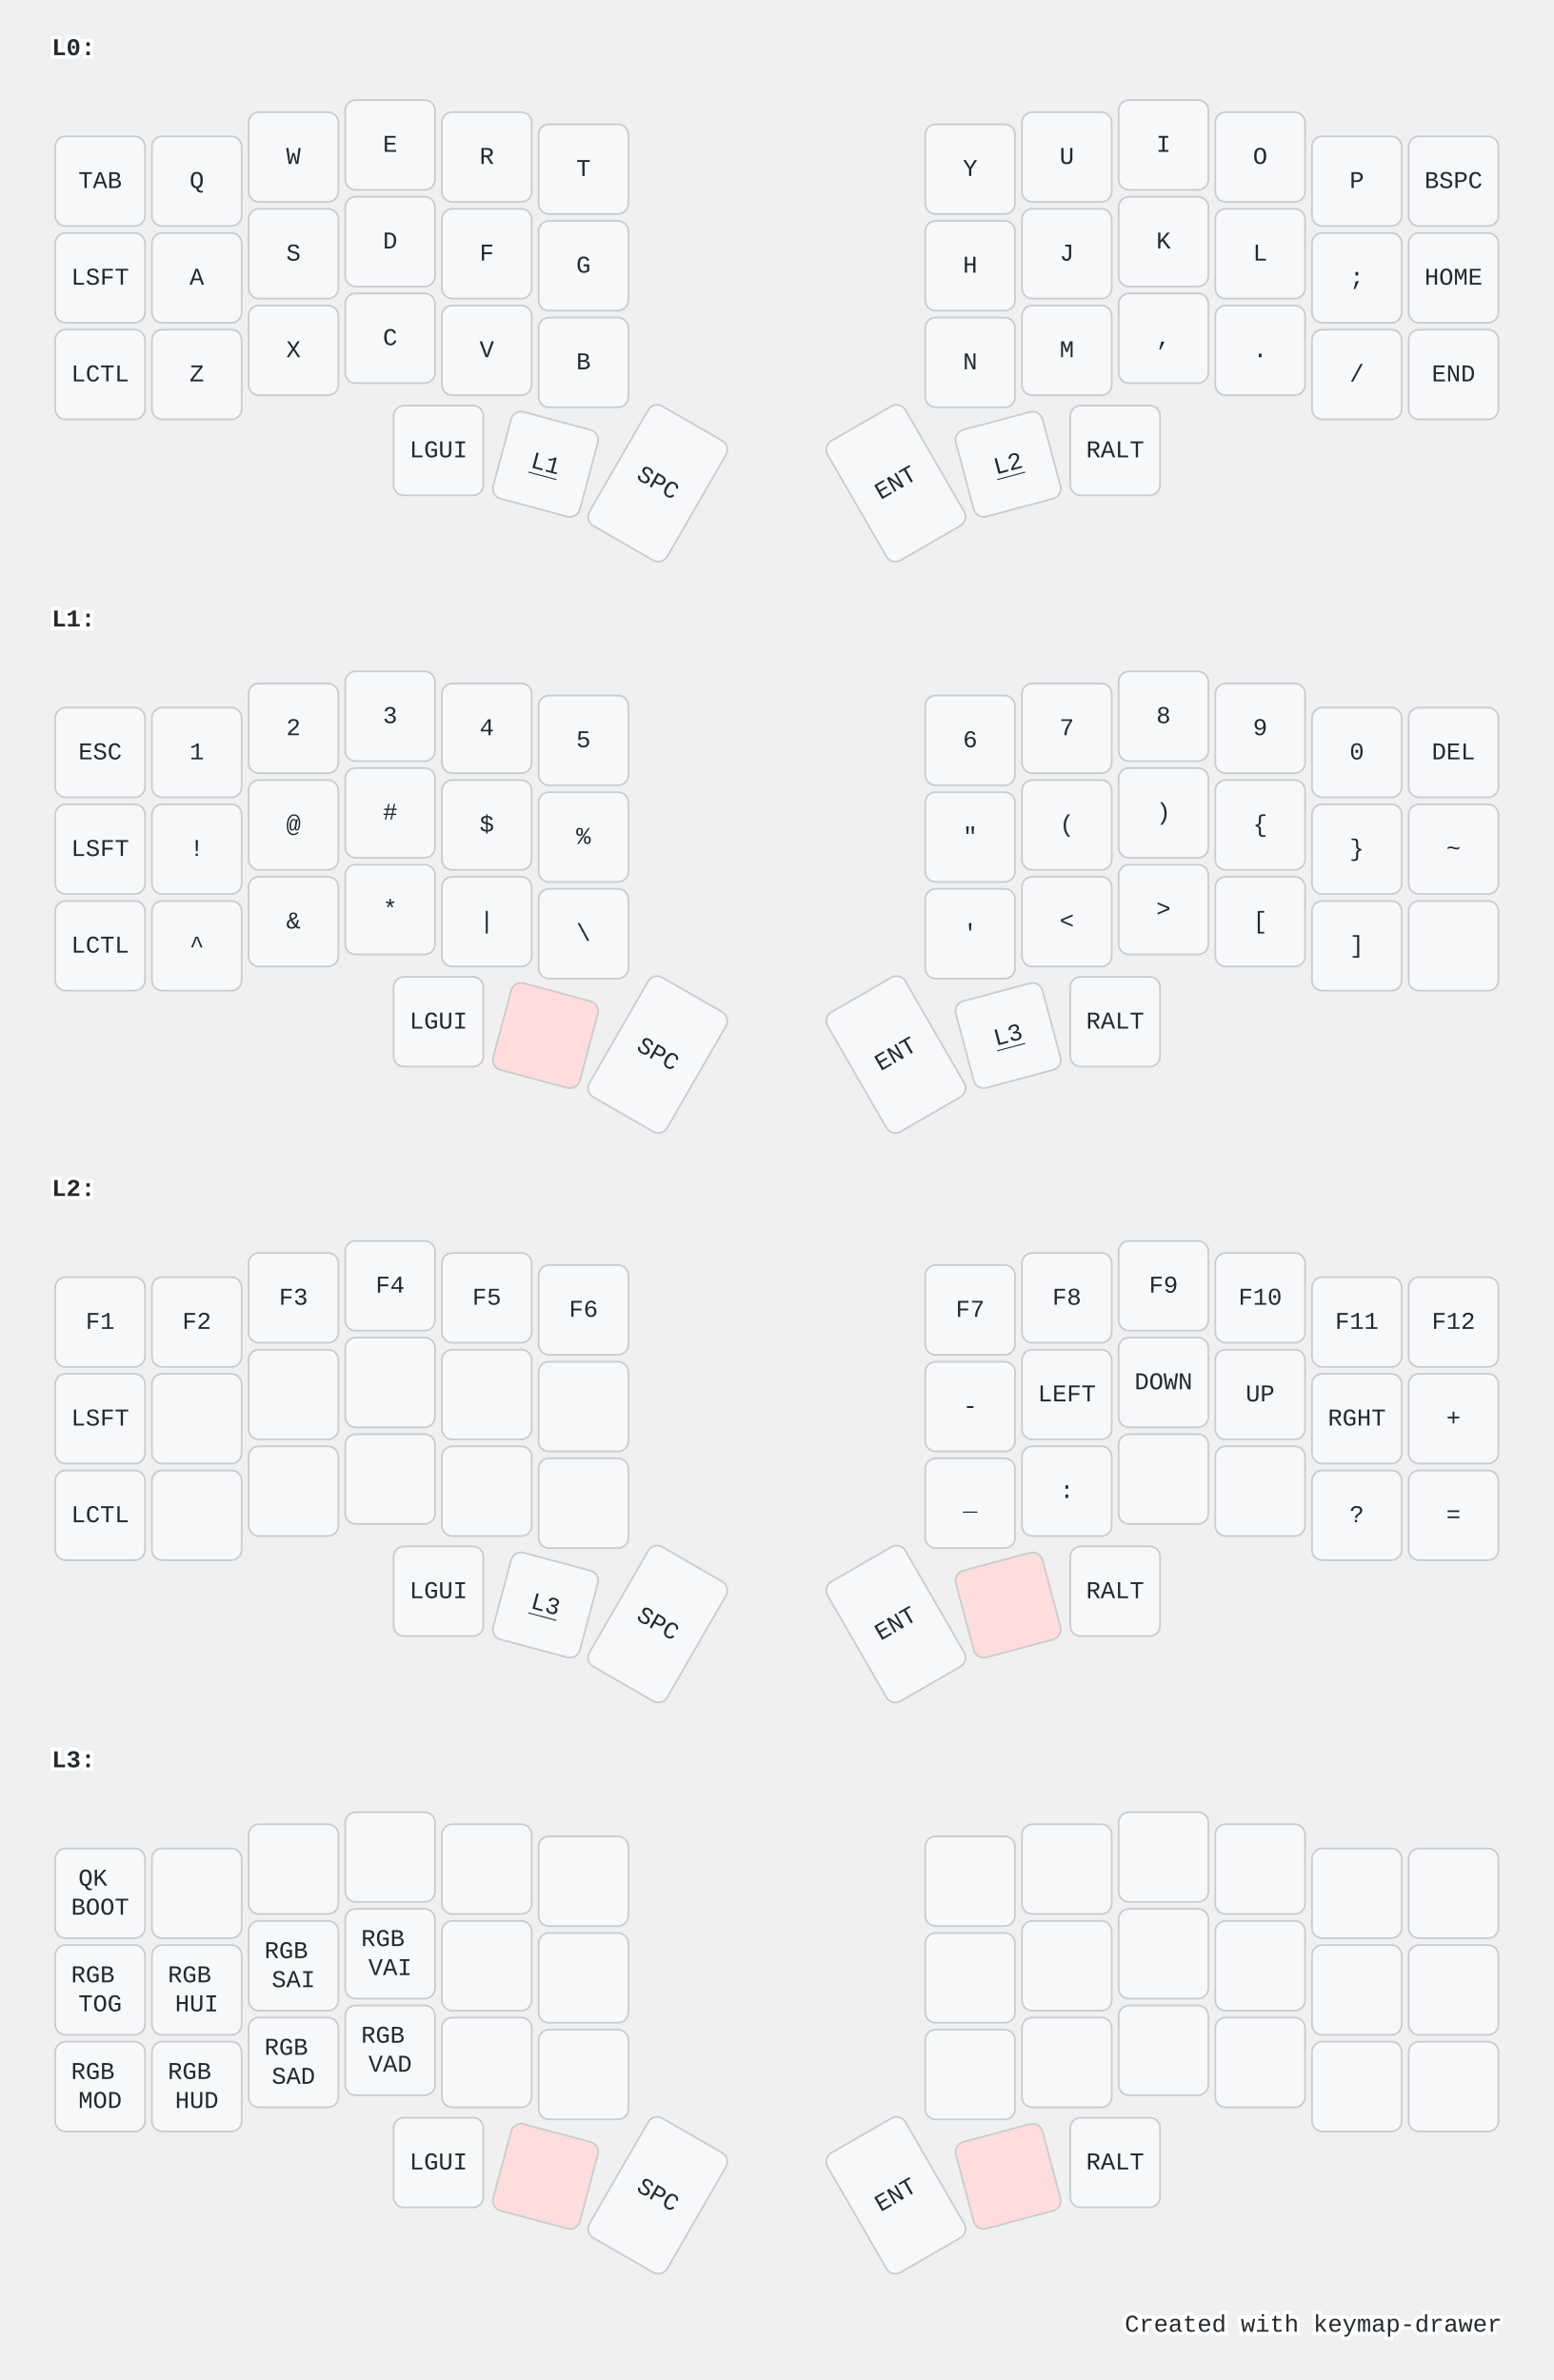
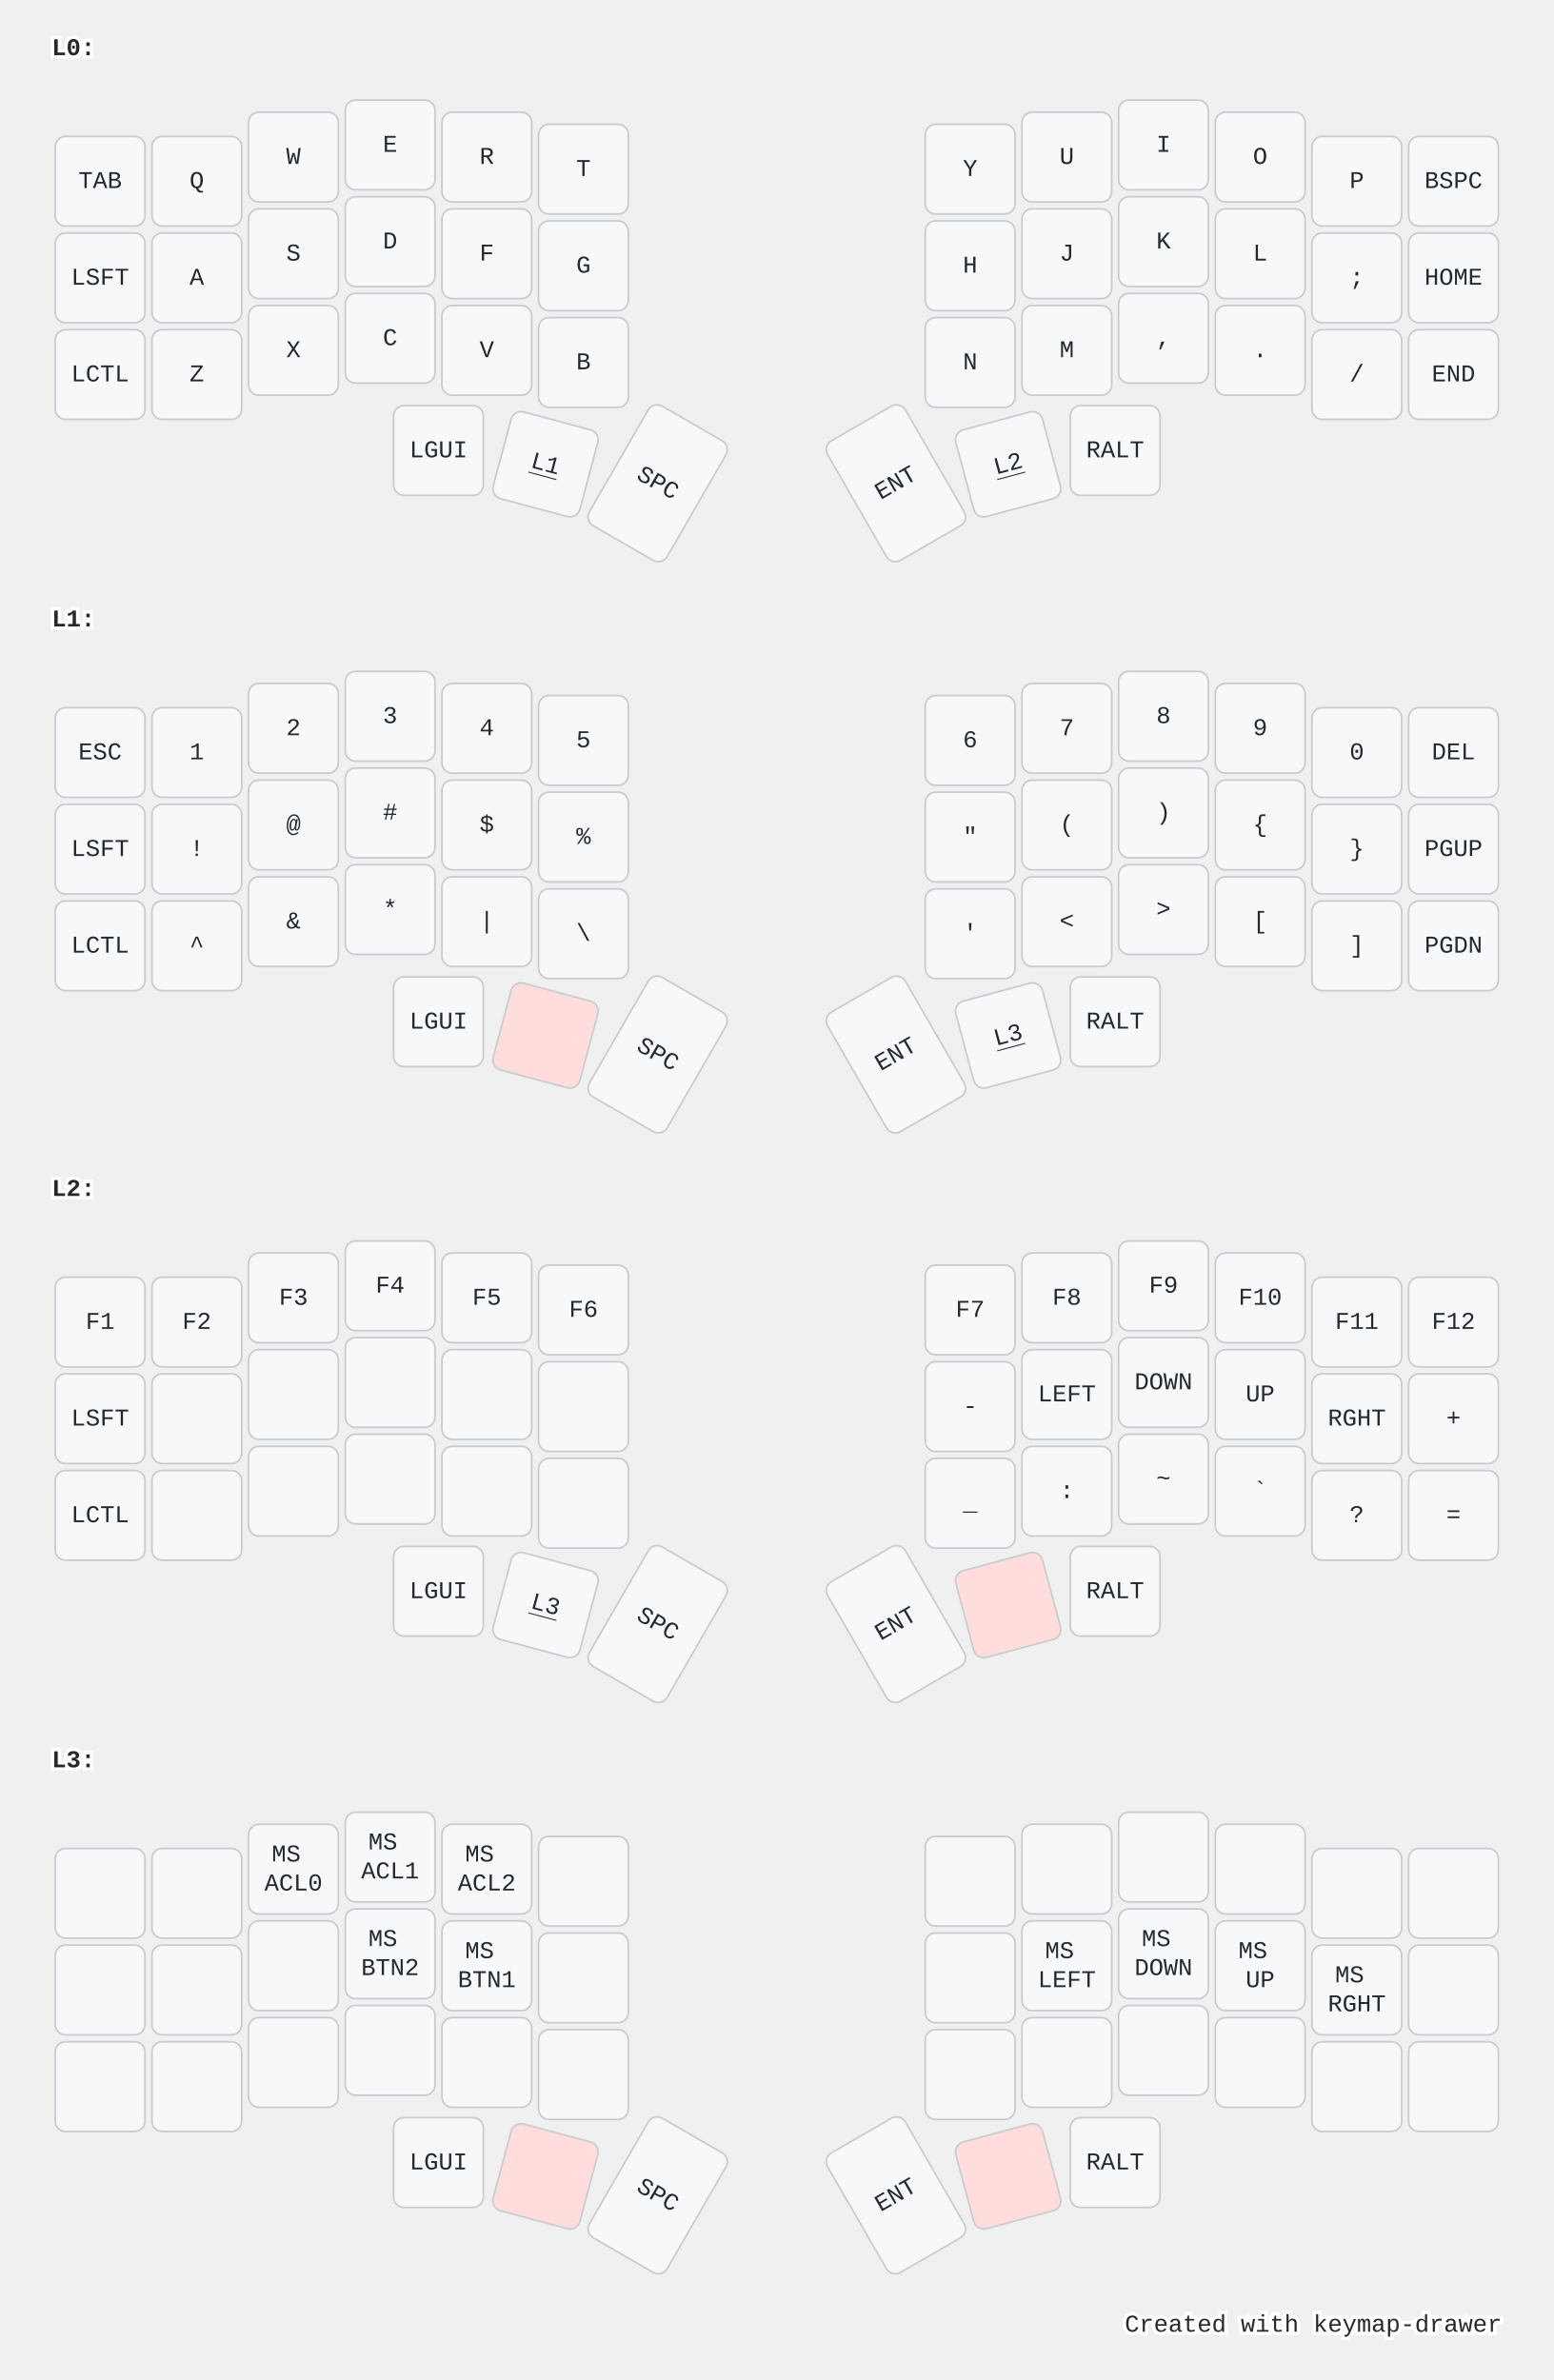
<svg xmlns="http://www.w3.org/2000/svg" width="900" height="1379" viewBox="0 0 900 1379" class="keymap">
  <style>/* inherit to force styles through use tags */
svg path {
    fill: inherit;
}

/* font and background color specifications */
svg.keymap {
    font-family: SFMono-Regular,Consolas,Liberation Mono,Menlo,monospace;
    font-size: 14px;
    font-kerning: normal;
    text-rendering: optimizeLegibility;
    fill: #24292e;
}

/* default key styling */
rect.key {
    fill: #f6f8fa;
}

rect.key, rect.combo {
    stroke: #c9cccf;
    stroke-width: 1;
}

/* default key side styling, only used is draw_key_sides is set */
rect.side {
    filter: brightness(90%);
}

/* color accent for combo boxes */
rect.combo, rect.combo-separate {
    fill: #cdf;
}

/* color accent for held keys */
rect.held, rect.combo.held {
    fill: #fdd;
}

/* color accent for ghost (optional) keys */
rect.ghost, rect.combo.ghost {
    stroke-dasharray: 4, 4;
    stroke-width: 2;
}

text {
    text-anchor: middle;
    dominant-baseline: middle;
}

/* styling for layer labels */
text.label {
    font-weight: bold;
    text-anchor: start;
    stroke: white;
    stroke-width: 4;
    paint-order: stroke;
}

/* styling for optional footer */
text.footer {
    text-anchor: end;
    dominant-baseline: auto;
    stroke: white;
    stroke-width: 4;
    paint-order: stroke;
}

- /* styling for combo tap, and key hold/shifted label text */
- text.combo, text.hold, text.shifted {
+ /* styling for combo tap, and key non-tap label text */
+ text.combo, text.hold, text.shifted, text.left, text.right {
    font-size: 11px;
}

text.hold {
    text-anchor: middle;
    dominant-baseline: auto;
}

text.shifted {
    text-anchor: middle;
    dominant-baseline: hanging;
}

+ text.left {
+     text-anchor: start;
+ }
+ 
+ text.right {
+     text-anchor: end;
+ }
+ 
text.layer-activator {
    text-decoration: underline;
}

/* styling for hold/shifted label text in combo box */
- text.combo.hold, text.combo.shifted {
+ text.combo.hold, text.combo.shifted, text.combo.left, text.combo.right {
    font-size: 8px;
}

/* lighter symbol for transparent keys */
text.trans {
    fill: #7b7e81;
}

/* styling for combo dendrons */
path.combo {
    stroke-width: 1;
    stroke: gray;
    fill: none;
}

/* Start Tabler Icons Cleanup */
/* cannot use height/width with glyphs */
.icon-tabler &gt; path {
    fill: inherit;
    stroke: inherit;
    stroke-width: 2;
}
/* hide tabler's default box */
.icon-tabler &gt; path[stroke="none"][fill="none"] {
    visibility: hidden;
}
/* End Tabler Icons Cleanup */

@media (prefers-color-scheme: dark) {
svg.keymap { fill: #d1d6db; }
rect.key { fill: #3f4750; }
rect.key, rect.combo { stroke: #60666c; }
rect.combo, rect.combo-separate { fill: #1f3d7a; }
rect.held, rect.combo.held { fill: #854747; }
text.label, text.footer { stroke: black; }
text.trans { fill: #7e8184; }
path.combo { stroke: #7f7f7f; }

}</style>
  <g transform="translate(30, 0)" class="layer-L0">
    <text x="0" y="28" class="label" id="L0">L0:</text>
    <g transform="translate(0, 56)">
      <g transform="translate(28, 49)" class="key keypos-0">
        <rect rx="6" ry="6" x="-26" y="-26" width="52" height="52" class="key" />
        <text x="0" y="0" class="key tap">TAB</text>
      </g>
      <g transform="translate(84, 49)" class="key keypos-1">
        <rect rx="6" ry="6" x="-26" y="-26" width="52" height="52" class="key" />
        <text x="0" y="0" class="key tap">Q</text>
      </g>
      <g transform="translate(140, 35)" class="key keypos-2">
        <rect rx="6" ry="6" x="-26" y="-26" width="52" height="52" class="key" />
        <text x="0" y="0" class="key tap">W</text>
      </g>
      <g transform="translate(196, 28)" class="key keypos-3">
        <rect rx="6" ry="6" x="-26" y="-26" width="52" height="52" class="key" />
        <text x="0" y="0" class="key tap">E</text>
      </g>
      <g transform="translate(252, 35)" class="key keypos-4">
        <rect rx="6" ry="6" x="-26" y="-26" width="52" height="52" class="key" />
        <text x="0" y="0" class="key tap">R</text>
      </g>
      <g transform="translate(308, 42)" class="key keypos-5">
        <rect rx="6" ry="6" x="-26" y="-26" width="52" height="52" class="key" />
        <text x="0" y="0" class="key tap">T</text>
      </g>
      <g transform="translate(532, 42)" class="key keypos-6">
        <rect rx="6" ry="6" x="-26" y="-26" width="52" height="52" class="key" />
        <text x="0" y="0" class="key tap">Y</text>
      </g>
      <g transform="translate(588, 35)" class="key keypos-7">
        <rect rx="6" ry="6" x="-26" y="-26" width="52" height="52" class="key" />
        <text x="0" y="0" class="key tap">U</text>
      </g>
      <g transform="translate(644, 28)" class="key keypos-8">
        <rect rx="6" ry="6" x="-26" y="-26" width="52" height="52" class="key" />
        <text x="0" y="0" class="key tap">I</text>
      </g>
      <g transform="translate(700, 35)" class="key keypos-9">
        <rect rx="6" ry="6" x="-26" y="-26" width="52" height="52" class="key" />
        <text x="0" y="0" class="key tap">O</text>
      </g>
      <g transform="translate(756, 49)" class="key keypos-10">
        <rect rx="6" ry="6" x="-26" y="-26" width="52" height="52" class="key" />
        <text x="0" y="0" class="key tap">P</text>
      </g>
      <g transform="translate(812, 49)" class="key keypos-11">
        <rect rx="6" ry="6" x="-26" y="-26" width="52" height="52" class="key" />
        <text x="0" y="0" class="key tap">BSPC</text>
      </g>
      <g transform="translate(28, 105)" class="key keypos-12">
        <rect rx="6" ry="6" x="-26" y="-26" width="52" height="52" class="key" />
        <text x="0" y="0" class="key tap">LSFT</text>
      </g>
      <g transform="translate(84, 105)" class="key keypos-13">
        <rect rx="6" ry="6" x="-26" y="-26" width="52" height="52" class="key" />
        <text x="0" y="0" class="key tap">A</text>
      </g>
      <g transform="translate(140, 91)" class="key keypos-14">
        <rect rx="6" ry="6" x="-26" y="-26" width="52" height="52" class="key" />
        <text x="0" y="0" class="key tap">S</text>
      </g>
      <g transform="translate(196, 84)" class="key keypos-15">
        <rect rx="6" ry="6" x="-26" y="-26" width="52" height="52" class="key" />
        <text x="0" y="0" class="key tap">D</text>
      </g>
      <g transform="translate(252, 91)" class="key keypos-16">
        <rect rx="6" ry="6" x="-26" y="-26" width="52" height="52" class="key" />
        <text x="0" y="0" class="key tap">F</text>
      </g>
      <g transform="translate(308, 98)" class="key keypos-17">
        <rect rx="6" ry="6" x="-26" y="-26" width="52" height="52" class="key" />
        <text x="0" y="0" class="key tap">G</text>
      </g>
      <g transform="translate(532, 98)" class="key keypos-18">
        <rect rx="6" ry="6" x="-26" y="-26" width="52" height="52" class="key" />
        <text x="0" y="0" class="key tap">H</text>
      </g>
      <g transform="translate(588, 91)" class="key keypos-19">
        <rect rx="6" ry="6" x="-26" y="-26" width="52" height="52" class="key" />
        <text x="0" y="0" class="key tap">J</text>
      </g>
      <g transform="translate(644, 84)" class="key keypos-20">
        <rect rx="6" ry="6" x="-26" y="-26" width="52" height="52" class="key" />
        <text x="0" y="0" class="key tap">K</text>
      </g>
      <g transform="translate(700, 91)" class="key keypos-21">
        <rect rx="6" ry="6" x="-26" y="-26" width="52" height="52" class="key" />
        <text x="0" y="0" class="key tap">L</text>
      </g>
      <g transform="translate(756, 105)" class="key keypos-22">
        <rect rx="6" ry="6" x="-26" y="-26" width="52" height="52" class="key" />
        <text x="0" y="0" class="key tap">;</text>
      </g>
      <g transform="translate(812, 105)" class="key keypos-23">
        <rect rx="6" ry="6" x="-26" y="-26" width="52" height="52" class="key" />
        <text x="0" y="0" class="key tap">HOME</text>
      </g>
      <g transform="translate(28, 161)" class="key keypos-24">
        <rect rx="6" ry="6" x="-26" y="-26" width="52" height="52" class="key" />
        <text x="0" y="0" class="key tap">LCTL</text>
      </g>
      <g transform="translate(84, 161)" class="key keypos-25">
        <rect rx="6" ry="6" x="-26" y="-26" width="52" height="52" class="key" />
        <text x="0" y="0" class="key tap">Z</text>
      </g>
      <g transform="translate(140, 147)" class="key keypos-26">
        <rect rx="6" ry="6" x="-26" y="-26" width="52" height="52" class="key" />
        <text x="0" y="0" class="key tap">X</text>
      </g>
      <g transform="translate(196, 140)" class="key keypos-27">
        <rect rx="6" ry="6" x="-26" y="-26" width="52" height="52" class="key" />
        <text x="0" y="0" class="key tap">C</text>
      </g>
      <g transform="translate(252, 147)" class="key keypos-28">
        <rect rx="6" ry="6" x="-26" y="-26" width="52" height="52" class="key" />
        <text x="0" y="0" class="key tap">V</text>
      </g>
      <g transform="translate(308, 154)" class="key keypos-29">
        <rect rx="6" ry="6" x="-26" y="-26" width="52" height="52" class="key" />
        <text x="0" y="0" class="key tap">B</text>
      </g>
      <g transform="translate(532, 154)" class="key keypos-30">
        <rect rx="6" ry="6" x="-26" y="-26" width="52" height="52" class="key" />
        <text x="0" y="0" class="key tap">N</text>
      </g>
      <g transform="translate(588, 147)" class="key keypos-31">
        <rect rx="6" ry="6" x="-26" y="-26" width="52" height="52" class="key" />
        <text x="0" y="0" class="key tap">M</text>
      </g>
      <g transform="translate(644, 140)" class="key keypos-32">
        <rect rx="6" ry="6" x="-26" y="-26" width="52" height="52" class="key" />
        <text x="0" y="0" class="key tap">,</text>
      </g>
      <g transform="translate(700, 147)" class="key keypos-33">
        <rect rx="6" ry="6" x="-26" y="-26" width="52" height="52" class="key" />
        <text x="0" y="0" class="key tap">.</text>
      </g>
      <g transform="translate(756, 161)" class="key keypos-34">
        <rect rx="6" ry="6" x="-26" y="-26" width="52" height="52" class="key" />
        <text x="0" y="0" class="key tap">/</text>
      </g>
      <g transform="translate(812, 161)" class="key keypos-35">
        <rect rx="6" ry="6" x="-26" y="-26" width="52" height="52" class="key" />
        <text x="0" y="0" class="key tap">END</text>
      </g>
      <g transform="translate(224, 205)" class="key keypos-36">
        <rect rx="6" ry="6" x="-26" y="-26" width="52" height="52" class="key" />
        <text x="0" y="0" class="key tap">LGUI</text>
      </g>
      <g transform="translate(286, 213) rotate(15.0)" class="key keypos-37">
        <rect rx="6" ry="6" x="-26" y="-26" width="52" height="52" class="key" />
        <a href="#L1">
          <text x="0" y="0" class="key tap layer-activator">L1</text>
        </a>
      </g>
      <g transform="translate(351, 224) rotate(30.0)" class="key keypos-38">
        <rect rx="6" ry="6" x="-26" y="-40" width="52" height="80" class="key" />
        <text x="0" y="0" class="key tap">SPC</text>
      </g>
      <g transform="translate(489, 224) rotate(-30.0)" class="key keypos-39">
        <rect rx="6" ry="6" x="-26" y="-40" width="52" height="80" class="key" />
        <text x="0" y="0" class="key tap">ENT</text>
      </g>
      <g transform="translate(554, 213) rotate(-15.0)" class="key keypos-40">
        <rect rx="6" ry="6" x="-26" y="-26" width="52" height="52" class="key" />
        <a href="#L2">
          <text x="0" y="0" class="key tap layer-activator">L2</text>
        </a>
      </g>
      <g transform="translate(616, 205)" class="key keypos-41">
        <rect rx="6" ry="6" x="-26" y="-26" width="52" height="52" class="key" />
        <text x="0" y="0" class="key tap">RALT</text>
      </g>
    </g>
  </g>
  <g transform="translate(30, 331)" class="layer-L1">
    <text x="0" y="28" class="label" id="L1">L1:</text>
    <g transform="translate(0, 56)">
      <g transform="translate(28, 49)" class="key keypos-0">
        <rect rx="6" ry="6" x="-26" y="-26" width="52" height="52" class="key" />
        <text x="0" y="0" class="key tap">ESC</text>
      </g>
      <g transform="translate(84, 49)" class="key keypos-1">
        <rect rx="6" ry="6" x="-26" y="-26" width="52" height="52" class="key" />
        <text x="0" y="0" class="key tap">1</text>
      </g>
      <g transform="translate(140, 35)" class="key keypos-2">
        <rect rx="6" ry="6" x="-26" y="-26" width="52" height="52" class="key" />
        <text x="0" y="0" class="key tap">2</text>
      </g>
      <g transform="translate(196, 28)" class="key keypos-3">
        <rect rx="6" ry="6" x="-26" y="-26" width="52" height="52" class="key" />
        <text x="0" y="0" class="key tap">3</text>
      </g>
      <g transform="translate(252, 35)" class="key keypos-4">
        <rect rx="6" ry="6" x="-26" y="-26" width="52" height="52" class="key" />
        <text x="0" y="0" class="key tap">4</text>
      </g>
      <g transform="translate(308, 42)" class="key keypos-5">
        <rect rx="6" ry="6" x="-26" y="-26" width="52" height="52" class="key" />
        <text x="0" y="0" class="key tap">5</text>
      </g>
      <g transform="translate(532, 42)" class="key keypos-6">
        <rect rx="6" ry="6" x="-26" y="-26" width="52" height="52" class="key" />
        <text x="0" y="0" class="key tap">6</text>
      </g>
      <g transform="translate(588, 35)" class="key keypos-7">
        <rect rx="6" ry="6" x="-26" y="-26" width="52" height="52" class="key" />
        <text x="0" y="0" class="key tap">7</text>
      </g>
      <g transform="translate(644, 28)" class="key keypos-8">
        <rect rx="6" ry="6" x="-26" y="-26" width="52" height="52" class="key" />
        <text x="0" y="0" class="key tap">8</text>
      </g>
      <g transform="translate(700, 35)" class="key keypos-9">
        <rect rx="6" ry="6" x="-26" y="-26" width="52" height="52" class="key" />
        <text x="0" y="0" class="key tap">9</text>
      </g>
      <g transform="translate(756, 49)" class="key keypos-10">
        <rect rx="6" ry="6" x="-26" y="-26" width="52" height="52" class="key" />
        <text x="0" y="0" class="key tap">0</text>
      </g>
      <g transform="translate(812, 49)" class="key keypos-11">
        <rect rx="6" ry="6" x="-26" y="-26" width="52" height="52" class="key" />
        <text x="0" y="0" class="key tap">DEL</text>
      </g>
      <g transform="translate(28, 105)" class="key keypos-12">
        <rect rx="6" ry="6" x="-26" y="-26" width="52" height="52" class="key" />
        <text x="0" y="0" class="key tap">LSFT</text>
      </g>
      <g transform="translate(84, 105)" class="key keypos-13">
        <rect rx="6" ry="6" x="-26" y="-26" width="52" height="52" class="key" />
        <text x="0" y="0" class="key tap">!</text>
      </g>
      <g transform="translate(140, 91)" class="key keypos-14">
        <rect rx="6" ry="6" x="-26" y="-26" width="52" height="52" class="key" />
        <text x="0" y="0" class="key tap">@</text>
      </g>
      <g transform="translate(196, 84)" class="key keypos-15">
        <rect rx="6" ry="6" x="-26" y="-26" width="52" height="52" class="key" />
        <text x="0" y="0" class="key tap">#</text>
      </g>
      <g transform="translate(252, 91)" class="key keypos-16">
        <rect rx="6" ry="6" x="-26" y="-26" width="52" height="52" class="key" />
        <text x="0" y="0" class="key tap">$</text>
      </g>
      <g transform="translate(308, 98)" class="key keypos-17">
        <rect rx="6" ry="6" x="-26" y="-26" width="52" height="52" class="key" />
        <text x="0" y="0" class="key tap">%</text>
      </g>
      <g transform="translate(532, 98)" class="key keypos-18">
        <rect rx="6" ry="6" x="-26" y="-26" width="52" height="52" class="key" />
        <text x="0" y="0" class="key tap">"</text>
      </g>
      <g transform="translate(588, 91)" class="key keypos-19">
        <rect rx="6" ry="6" x="-26" y="-26" width="52" height="52" class="key" />
        <text x="0" y="0" class="key tap">(</text>
      </g>
      <g transform="translate(644, 84)" class="key keypos-20">
        <rect rx="6" ry="6" x="-26" y="-26" width="52" height="52" class="key" />
        <text x="0" y="0" class="key tap">)</text>
      </g>
      <g transform="translate(700, 91)" class="key keypos-21">
        <rect rx="6" ry="6" x="-26" y="-26" width="52" height="52" class="key" />
        <text x="0" y="0" class="key tap">{</text>
      </g>
      <g transform="translate(756, 105)" class="key keypos-22">
        <rect rx="6" ry="6" x="-26" y="-26" width="52" height="52" class="key" />
        <text x="0" y="0" class="key tap">}</text>
      </g>
      <g transform="translate(812, 105)" class="key keypos-23">
        <rect rx="6" ry="6" x="-26" y="-26" width="52" height="52" class="key" />
-         <text x="0" y="0" class="key tap">~</text>
+         <text x="0" y="0" class="key tap">PGUP</text>
      </g>
      <g transform="translate(28, 161)" class="key keypos-24">
        <rect rx="6" ry="6" x="-26" y="-26" width="52" height="52" class="key" />
        <text x="0" y="0" class="key tap">LCTL</text>
      </g>
      <g transform="translate(84, 161)" class="key keypos-25">
        <rect rx="6" ry="6" x="-26" y="-26" width="52" height="52" class="key" />
        <text x="0" y="0" class="key tap">^</text>
      </g>
      <g transform="translate(140, 147)" class="key keypos-26">
        <rect rx="6" ry="6" x="-26" y="-26" width="52" height="52" class="key" />
        <text x="0" y="0" class="key tap">&amp;</text>
      </g>
      <g transform="translate(196, 140)" class="key keypos-27">
        <rect rx="6" ry="6" x="-26" y="-26" width="52" height="52" class="key" />
        <text x="0" y="0" class="key tap">*</text>
      </g>
      <g transform="translate(252, 147)" class="key keypos-28">
        <rect rx="6" ry="6" x="-26" y="-26" width="52" height="52" class="key" />
        <text x="0" y="0" class="key tap">|</text>
      </g>
      <g transform="translate(308, 154)" class="key keypos-29">
        <rect rx="6" ry="6" x="-26" y="-26" width="52" height="52" class="key" />
        <text x="0" y="0" class="key tap">\</text>
      </g>
      <g transform="translate(532, 154)" class="key keypos-30">
        <rect rx="6" ry="6" x="-26" y="-26" width="52" height="52" class="key" />
        <text x="0" y="0" class="key tap">'</text>
      </g>
      <g transform="translate(588, 147)" class="key keypos-31">
        <rect rx="6" ry="6" x="-26" y="-26" width="52" height="52" class="key" />
        <text x="0" y="0" class="key tap">&lt;</text>
      </g>
      <g transform="translate(644, 140)" class="key keypos-32">
        <rect rx="6" ry="6" x="-26" y="-26" width="52" height="52" class="key" />
        <text x="0" y="0" class="key tap">&gt;</text>
      </g>
      <g transform="translate(700, 147)" class="key keypos-33">
        <rect rx="6" ry="6" x="-26" y="-26" width="52" height="52" class="key" />
        <text x="0" y="0" class="key tap">[</text>
      </g>
      <g transform="translate(756, 161)" class="key keypos-34">
        <rect rx="6" ry="6" x="-26" y="-26" width="52" height="52" class="key" />
        <text x="0" y="0" class="key tap">]</text>
      </g>
      <g transform="translate(812, 161)" class="key keypos-35">
        <rect rx="6" ry="6" x="-26" y="-26" width="52" height="52" class="key" />
+         <text x="0" y="0" class="key tap">PGDN</text>
      </g>
      <g transform="translate(224, 205)" class="key keypos-36">
        <rect rx="6" ry="6" x="-26" y="-26" width="52" height="52" class="key" />
        <text x="0" y="0" class="key tap">LGUI</text>
      </g>
      <g transform="translate(286, 213) rotate(15.0)" class="key held keypos-37">
        <rect rx="6" ry="6" x="-26" y="-26" width="52" height="52" class="key held" />
      </g>
      <g transform="translate(351, 224) rotate(30.0)" class="key keypos-38">
        <rect rx="6" ry="6" x="-26" y="-40" width="52" height="80" class="key" />
        <text x="0" y="0" class="key tap">SPC</text>
      </g>
      <g transform="translate(489, 224) rotate(-30.0)" class="key keypos-39">
        <rect rx="6" ry="6" x="-26" y="-40" width="52" height="80" class="key" />
        <text x="0" y="0" class="key tap">ENT</text>
      </g>
      <g transform="translate(554, 213) rotate(-15.0)" class="key keypos-40">
        <rect rx="6" ry="6" x="-26" y="-26" width="52" height="52" class="key" />
        <a href="#L3">
          <text x="0" y="0" class="key tap layer-activator">L3</text>
        </a>
      </g>
      <g transform="translate(616, 205)" class="key keypos-41">
        <rect rx="6" ry="6" x="-26" y="-26" width="52" height="52" class="key" />
        <text x="0" y="0" class="key tap">RALT</text>
      </g>
    </g>
  </g>
  <g transform="translate(30, 661)" class="layer-L2">
    <text x="0" y="28" class="label" id="L2">L2:</text>
    <g transform="translate(0, 56)">
      <g transform="translate(28, 49)" class="key keypos-0">
        <rect rx="6" ry="6" x="-26" y="-26" width="52" height="52" class="key" />
        <text x="0" y="0" class="key tap">F1</text>
      </g>
      <g transform="translate(84, 49)" class="key keypos-1">
        <rect rx="6" ry="6" x="-26" y="-26" width="52" height="52" class="key" />
        <text x="0" y="0" class="key tap">F2</text>
      </g>
      <g transform="translate(140, 35)" class="key keypos-2">
        <rect rx="6" ry="6" x="-26" y="-26" width="52" height="52" class="key" />
        <text x="0" y="0" class="key tap">F3</text>
      </g>
      <g transform="translate(196, 28)" class="key keypos-3">
        <rect rx="6" ry="6" x="-26" y="-26" width="52" height="52" class="key" />
        <text x="0" y="0" class="key tap">F4</text>
      </g>
      <g transform="translate(252, 35)" class="key keypos-4">
        <rect rx="6" ry="6" x="-26" y="-26" width="52" height="52" class="key" />
        <text x="0" y="0" class="key tap">F5</text>
      </g>
      <g transform="translate(308, 42)" class="key keypos-5">
        <rect rx="6" ry="6" x="-26" y="-26" width="52" height="52" class="key" />
        <text x="0" y="0" class="key tap">F6</text>
      </g>
      <g transform="translate(532, 42)" class="key keypos-6">
        <rect rx="6" ry="6" x="-26" y="-26" width="52" height="52" class="key" />
        <text x="0" y="0" class="key tap">F7</text>
      </g>
      <g transform="translate(588, 35)" class="key keypos-7">
        <rect rx="6" ry="6" x="-26" y="-26" width="52" height="52" class="key" />
        <text x="0" y="0" class="key tap">F8</text>
      </g>
      <g transform="translate(644, 28)" class="key keypos-8">
        <rect rx="6" ry="6" x="-26" y="-26" width="52" height="52" class="key" />
        <text x="0" y="0" class="key tap">F9</text>
      </g>
      <g transform="translate(700, 35)" class="key keypos-9">
        <rect rx="6" ry="6" x="-26" y="-26" width="52" height="52" class="key" />
        <text x="0" y="0" class="key tap">F10</text>
      </g>
      <g transform="translate(756, 49)" class="key keypos-10">
        <rect rx="6" ry="6" x="-26" y="-26" width="52" height="52" class="key" />
        <text x="0" y="0" class="key tap">F11</text>
      </g>
      <g transform="translate(812, 49)" class="key keypos-11">
        <rect rx="6" ry="6" x="-26" y="-26" width="52" height="52" class="key" />
        <text x="0" y="0" class="key tap">F12</text>
      </g>
      <g transform="translate(28, 105)" class="key keypos-12">
        <rect rx="6" ry="6" x="-26" y="-26" width="52" height="52" class="key" />
        <text x="0" y="0" class="key tap">LSFT</text>
      </g>
      <g transform="translate(84, 105)" class="key keypos-13">
        <rect rx="6" ry="6" x="-26" y="-26" width="52" height="52" class="key" />
      </g>
      <g transform="translate(140, 91)" class="key keypos-14">
        <rect rx="6" ry="6" x="-26" y="-26" width="52" height="52" class="key" />
      </g>
      <g transform="translate(196, 84)" class="key keypos-15">
        <rect rx="6" ry="6" x="-26" y="-26" width="52" height="52" class="key" />
      </g>
      <g transform="translate(252, 91)" class="key keypos-16">
        <rect rx="6" ry="6" x="-26" y="-26" width="52" height="52" class="key" />
      </g>
      <g transform="translate(308, 98)" class="key keypos-17">
        <rect rx="6" ry="6" x="-26" y="-26" width="52" height="52" class="key" />
      </g>
      <g transform="translate(532, 98)" class="key keypos-18">
        <rect rx="6" ry="6" x="-26" y="-26" width="52" height="52" class="key" />
        <text x="0" y="0" class="key tap">-</text>
      </g>
      <g transform="translate(588, 91)" class="key keypos-19">
        <rect rx="6" ry="6" x="-26" y="-26" width="52" height="52" class="key" />
        <text x="0" y="0" class="key tap">LEFT</text>
      </g>
      <g transform="translate(644, 84)" class="key keypos-20">
        <rect rx="6" ry="6" x="-26" y="-26" width="52" height="52" class="key" />
        <text x="0" y="0" class="key tap">DOWN</text>
      </g>
      <g transform="translate(700, 91)" class="key keypos-21">
        <rect rx="6" ry="6" x="-26" y="-26" width="52" height="52" class="key" />
        <text x="0" y="0" class="key tap">UP</text>
      </g>
      <g transform="translate(756, 105)" class="key keypos-22">
        <rect rx="6" ry="6" x="-26" y="-26" width="52" height="52" class="key" />
        <text x="0" y="0" class="key tap">RGHT</text>
      </g>
      <g transform="translate(812, 105)" class="key keypos-23">
        <rect rx="6" ry="6" x="-26" y="-26" width="52" height="52" class="key" />
        <text x="0" y="0" class="key tap">+</text>
      </g>
      <g transform="translate(28, 161)" class="key keypos-24">
        <rect rx="6" ry="6" x="-26" y="-26" width="52" height="52" class="key" />
        <text x="0" y="0" class="key tap">LCTL</text>
      </g>
      <g transform="translate(84, 161)" class="key keypos-25">
        <rect rx="6" ry="6" x="-26" y="-26" width="52" height="52" class="key" />
      </g>
      <g transform="translate(140, 147)" class="key keypos-26">
        <rect rx="6" ry="6" x="-26" y="-26" width="52" height="52" class="key" />
      </g>
      <g transform="translate(196, 140)" class="key keypos-27">
        <rect rx="6" ry="6" x="-26" y="-26" width="52" height="52" class="key" />
      </g>
      <g transform="translate(252, 147)" class="key keypos-28">
        <rect rx="6" ry="6" x="-26" y="-26" width="52" height="52" class="key" />
      </g>
      <g transform="translate(308, 154)" class="key keypos-29">
        <rect rx="6" ry="6" x="-26" y="-26" width="52" height="52" class="key" />
      </g>
      <g transform="translate(532, 154)" class="key keypos-30">
        <rect rx="6" ry="6" x="-26" y="-26" width="52" height="52" class="key" />
        <text x="0" y="0" class="key tap">_</text>
      </g>
      <g transform="translate(588, 147)" class="key keypos-31">
        <rect rx="6" ry="6" x="-26" y="-26" width="52" height="52" class="key" />
        <text x="0" y="0" class="key tap">:</text>
      </g>
      <g transform="translate(644, 140)" class="key keypos-32">
        <rect rx="6" ry="6" x="-26" y="-26" width="52" height="52" class="key" />
+         <text x="0" y="0" class="key tap">~</text>
      </g>
      <g transform="translate(700, 147)" class="key keypos-33">
        <rect rx="6" ry="6" x="-26" y="-26" width="52" height="52" class="key" />
+         <text x="0" y="0" class="key tap">`</text>
      </g>
      <g transform="translate(756, 161)" class="key keypos-34">
        <rect rx="6" ry="6" x="-26" y="-26" width="52" height="52" class="key" />
        <text x="0" y="0" class="key tap">?</text>
      </g>
      <g transform="translate(812, 161)" class="key keypos-35">
        <rect rx="6" ry="6" x="-26" y="-26" width="52" height="52" class="key" />
        <text x="0" y="0" class="key tap">=</text>
      </g>
      <g transform="translate(224, 205)" class="key keypos-36">
        <rect rx="6" ry="6" x="-26" y="-26" width="52" height="52" class="key" />
        <text x="0" y="0" class="key tap">LGUI</text>
      </g>
      <g transform="translate(286, 213) rotate(15.0)" class="key keypos-37">
        <rect rx="6" ry="6" x="-26" y="-26" width="52" height="52" class="key" />
        <a href="#L3">
          <text x="0" y="0" class="key tap layer-activator">L3</text>
        </a>
      </g>
      <g transform="translate(351, 224) rotate(30.0)" class="key keypos-38">
        <rect rx="6" ry="6" x="-26" y="-40" width="52" height="80" class="key" />
        <text x="0" y="0" class="key tap">SPC</text>
      </g>
      <g transform="translate(489, 224) rotate(-30.0)" class="key keypos-39">
        <rect rx="6" ry="6" x="-26" y="-40" width="52" height="80" class="key" />
        <text x="0" y="0" class="key tap">ENT</text>
      </g>
      <g transform="translate(554, 213) rotate(-15.0)" class="key held keypos-40">
        <rect rx="6" ry="6" x="-26" y="-26" width="52" height="52" class="key held" />
      </g>
      <g transform="translate(616, 205)" class="key keypos-41">
        <rect rx="6" ry="6" x="-26" y="-26" width="52" height="52" class="key" />
        <text x="0" y="0" class="key tap">RALT</text>
      </g>
    </g>
  </g>
  <g transform="translate(30, 992)" class="layer-L3">
    <text x="0" y="28" class="label" id="L3">L3:</text>
    <g transform="translate(0, 56)">
      <g transform="translate(28, 49)" class="key keypos-0">
        <rect rx="6" ry="6" x="-26" y="-26" width="52" height="52" class="key" />
+       </g>
+       <g transform="translate(84, 49)" class="key keypos-1">
+         <rect rx="6" ry="6" x="-26" y="-26" width="52" height="52" class="key" />
+       </g>
+       <g transform="translate(140, 35)" class="key keypos-2">
+         <rect rx="6" ry="6" x="-26" y="-26" width="52" height="52" class="key" />
        <text x="0" y="0" class="key tap">
-           <tspan x="0" dy="-0.6em">QK</tspan>
-           <tspan x="0" dy="1.2em">BOOT</tspan>
+           <tspan x="0" dy="-0.6em">MS</tspan>
+           <tspan x="0" dy="1.2em">ACL0</tspan>
        </text>
      </g>
-       <g transform="translate(84, 49)" class="key keypos-1">
-         <rect rx="6" ry="6" x="-26" y="-26" width="52" height="52" class="key" />
-       </g>
-       <g transform="translate(140, 35)" class="key keypos-2">
-         <rect rx="6" ry="6" x="-26" y="-26" width="52" height="52" class="key" />
-       </g>
      <g transform="translate(196, 28)" class="key keypos-3">
        <rect rx="6" ry="6" x="-26" y="-26" width="52" height="52" class="key" />
+         <text x="0" y="0" class="key tap">
+           <tspan x="0" dy="-0.6em">MS</tspan>
+           <tspan x="0" dy="1.2em">ACL1</tspan>
+         </text>
      </g>
      <g transform="translate(252, 35)" class="key keypos-4">
        <rect rx="6" ry="6" x="-26" y="-26" width="52" height="52" class="key" />
+         <text x="0" y="0" class="key tap">
+           <tspan x="0" dy="-0.6em">MS</tspan>
+           <tspan x="0" dy="1.2em">ACL2</tspan>
+         </text>
      </g>
      <g transform="translate(308, 42)" class="key keypos-5">
        <rect rx="6" ry="6" x="-26" y="-26" width="52" height="52" class="key" />
      </g>
      <g transform="translate(532, 42)" class="key keypos-6">
        <rect rx="6" ry="6" x="-26" y="-26" width="52" height="52" class="key" />
      </g>
      <g transform="translate(588, 35)" class="key keypos-7">
        <rect rx="6" ry="6" x="-26" y="-26" width="52" height="52" class="key" />
      </g>
      <g transform="translate(644, 28)" class="key keypos-8">
        <rect rx="6" ry="6" x="-26" y="-26" width="52" height="52" class="key" />
      </g>
      <g transform="translate(700, 35)" class="key keypos-9">
        <rect rx="6" ry="6" x="-26" y="-26" width="52" height="52" class="key" />
      </g>
      <g transform="translate(756, 49)" class="key keypos-10">
        <rect rx="6" ry="6" x="-26" y="-26" width="52" height="52" class="key" />
      </g>
      <g transform="translate(812, 49)" class="key keypos-11">
        <rect rx="6" ry="6" x="-26" y="-26" width="52" height="52" class="key" />
      </g>
      <g transform="translate(28, 105)" class="key keypos-12">
        <rect rx="6" ry="6" x="-26" y="-26" width="52" height="52" class="key" />
+       </g>
+       <g transform="translate(84, 105)" class="key keypos-13">
+         <rect rx="6" ry="6" x="-26" y="-26" width="52" height="52" class="key" />
+       </g>
+       <g transform="translate(140, 91)" class="key keypos-14">
+         <rect rx="6" ry="6" x="-26" y="-26" width="52" height="52" class="key" />
+       </g>
+       <g transform="translate(196, 84)" class="key keypos-15">
+         <rect rx="6" ry="6" x="-26" y="-26" width="52" height="52" class="key" />
        <text x="0" y="0" class="key tap">
-           <tspan x="0" dy="-0.6em">RGB</tspan>
-           <tspan x="0" dy="1.2em">TOG</tspan>
+           <tspan x="0" dy="-0.6em">MS</tspan>
+           <tspan x="0" dy="1.2em">BTN2</tspan>
        </text>
      </g>
-       <g transform="translate(84, 105)" class="key keypos-13">
+       <g transform="translate(252, 91)" class="key keypos-16">
        <rect rx="6" ry="6" x="-26" y="-26" width="52" height="52" class="key" />
        <text x="0" y="0" class="key tap">
-           <tspan x="0" dy="-0.6em">RGB</tspan>
-           <tspan x="0" dy="1.2em">HUI</tspan>
+           <tspan x="0" dy="-0.6em">MS</tspan>
+           <tspan x="0" dy="1.2em">BTN1</tspan>
        </text>
      </g>
-       <g transform="translate(140, 91)" class="key keypos-14">
+       <g transform="translate(308, 98)" class="key keypos-17">
+         <rect rx="6" ry="6" x="-26" y="-26" width="52" height="52" class="key" />
+       </g>
+       <g transform="translate(532, 98)" class="key keypos-18">
+         <rect rx="6" ry="6" x="-26" y="-26" width="52" height="52" class="key" />
+       </g>
+       <g transform="translate(588, 91)" class="key keypos-19">
        <rect rx="6" ry="6" x="-26" y="-26" width="52" height="52" class="key" />
        <text x="0" y="0" class="key tap">
-           <tspan x="0" dy="-0.6em">RGB</tspan>
-           <tspan x="0" dy="1.2em">SAI</tspan>
+           <tspan x="0" dy="-0.6em">MS</tspan>
+           <tspan x="0" dy="1.2em">LEFT</tspan>
        </text>
      </g>
-       <g transform="translate(196, 84)" class="key keypos-15">
+       <g transform="translate(644, 84)" class="key keypos-20">
        <rect rx="6" ry="6" x="-26" y="-26" width="52" height="52" class="key" />
        <text x="0" y="0" class="key tap">
-           <tspan x="0" dy="-0.6em">RGB</tspan>
-           <tspan x="0" dy="1.2em">VAI</tspan>
+           <tspan x="0" dy="-0.6em">MS</tspan>
+           <tspan x="0" dy="1.2em">DOWN</tspan>
        </text>
      </g>
-       <g transform="translate(252, 91)" class="key keypos-16">
-         <rect rx="6" ry="6" x="-26" y="-26" width="52" height="52" class="key" />
-       </g>
-       <g transform="translate(308, 98)" class="key keypos-17">
-         <rect rx="6" ry="6" x="-26" y="-26" width="52" height="52" class="key" />
-       </g>
-       <g transform="translate(532, 98)" class="key keypos-18">
-         <rect rx="6" ry="6" x="-26" y="-26" width="52" height="52" class="key" />
-       </g>
-       <g transform="translate(588, 91)" class="key keypos-19">
-         <rect rx="6" ry="6" x="-26" y="-26" width="52" height="52" class="key" />
-       </g>
-       <g transform="translate(644, 84)" class="key keypos-20">
-         <rect rx="6" ry="6" x="-26" y="-26" width="52" height="52" class="key" />
-       </g>
      <g transform="translate(700, 91)" class="key keypos-21">
        <rect rx="6" ry="6" x="-26" y="-26" width="52" height="52" class="key" />
+         <text x="0" y="0" class="key tap">
+           <tspan x="0" dy="-0.6em">MS</tspan>
+           <tspan x="0" dy="1.2em">UP</tspan>
+         </text>
      </g>
      <g transform="translate(756, 105)" class="key keypos-22">
        <rect rx="6" ry="6" x="-26" y="-26" width="52" height="52" class="key" />
+         <text x="0" y="0" class="key tap">
+           <tspan x="0" dy="-0.6em">MS</tspan>
+           <tspan x="0" dy="1.2em">RGHT</tspan>
+         </text>
      </g>
      <g transform="translate(812, 105)" class="key keypos-23">
        <rect rx="6" ry="6" x="-26" y="-26" width="52" height="52" class="key" />
      </g>
      <g transform="translate(28, 161)" class="key keypos-24">
        <rect rx="6" ry="6" x="-26" y="-26" width="52" height="52" class="key" />
-         <text x="0" y="0" class="key tap">
-           <tspan x="0" dy="-0.6em">RGB</tspan>
-           <tspan x="0" dy="1.2em">MOD</tspan>
-         </text>
      </g>
      <g transform="translate(84, 161)" class="key keypos-25">
        <rect rx="6" ry="6" x="-26" y="-26" width="52" height="52" class="key" />
-         <text x="0" y="0" class="key tap">
-           <tspan x="0" dy="-0.6em">RGB</tspan>
-           <tspan x="0" dy="1.2em">HUD</tspan>
-         </text>
      </g>
      <g transform="translate(140, 147)" class="key keypos-26">
        <rect rx="6" ry="6" x="-26" y="-26" width="52" height="52" class="key" />
-         <text x="0" y="0" class="key tap">
-           <tspan x="0" dy="-0.6em">RGB</tspan>
-           <tspan x="0" dy="1.2em">SAD</tspan>
-         </text>
      </g>
      <g transform="translate(196, 140)" class="key keypos-27">
        <rect rx="6" ry="6" x="-26" y="-26" width="52" height="52" class="key" />
-         <text x="0" y="0" class="key tap">
-           <tspan x="0" dy="-0.6em">RGB</tspan>
-           <tspan x="0" dy="1.2em">VAD</tspan>
-         </text>
      </g>
      <g transform="translate(252, 147)" class="key keypos-28">
        <rect rx="6" ry="6" x="-26" y="-26" width="52" height="52" class="key" />
      </g>
      <g transform="translate(308, 154)" class="key keypos-29">
        <rect rx="6" ry="6" x="-26" y="-26" width="52" height="52" class="key" />
      </g>
      <g transform="translate(532, 154)" class="key keypos-30">
        <rect rx="6" ry="6" x="-26" y="-26" width="52" height="52" class="key" />
      </g>
      <g transform="translate(588, 147)" class="key keypos-31">
        <rect rx="6" ry="6" x="-26" y="-26" width="52" height="52" class="key" />
      </g>
      <g transform="translate(644, 140)" class="key keypos-32">
        <rect rx="6" ry="6" x="-26" y="-26" width="52" height="52" class="key" />
      </g>
      <g transform="translate(700, 147)" class="key keypos-33">
        <rect rx="6" ry="6" x="-26" y="-26" width="52" height="52" class="key" />
      </g>
      <g transform="translate(756, 161)" class="key keypos-34">
        <rect rx="6" ry="6" x="-26" y="-26" width="52" height="52" class="key" />
      </g>
      <g transform="translate(812, 161)" class="key keypos-35">
        <rect rx="6" ry="6" x="-26" y="-26" width="52" height="52" class="key" />
      </g>
      <g transform="translate(224, 205)" class="key keypos-36">
        <rect rx="6" ry="6" x="-26" y="-26" width="52" height="52" class="key" />
        <text x="0" y="0" class="key tap">LGUI</text>
      </g>
      <g transform="translate(286, 213) rotate(15.0)" class="key held keypos-37">
        <rect rx="6" ry="6" x="-26" y="-26" width="52" height="52" class="key held" />
      </g>
      <g transform="translate(351, 224) rotate(30.0)" class="key keypos-38">
        <rect rx="6" ry="6" x="-26" y="-40" width="52" height="80" class="key" />
        <text x="0" y="0" class="key tap">SPC</text>
      </g>
      <g transform="translate(489, 224) rotate(-30.0)" class="key keypos-39">
        <rect rx="6" ry="6" x="-26" y="-40" width="52" height="80" class="key" />
        <text x="0" y="0" class="key tap">ENT</text>
      </g>
      <g transform="translate(554, 213) rotate(-15.0)" class="key held keypos-40">
        <rect rx="6" ry="6" x="-26" y="-26" width="52" height="52" class="key held" />
      </g>
      <g transform="translate(616, 205)" class="key keypos-41">
        <rect rx="6" ry="6" x="-26" y="-26" width="52" height="52" class="key" />
        <text x="0" y="0" class="key tap">RALT</text>
      </g>
    </g>
  </g>
  <text x="870.0" y="1351.0" class="footer">Created with <a href="https://github.com/caksoylar/keymap-drawer">keymap-drawer</a>
  </text>
</svg>
